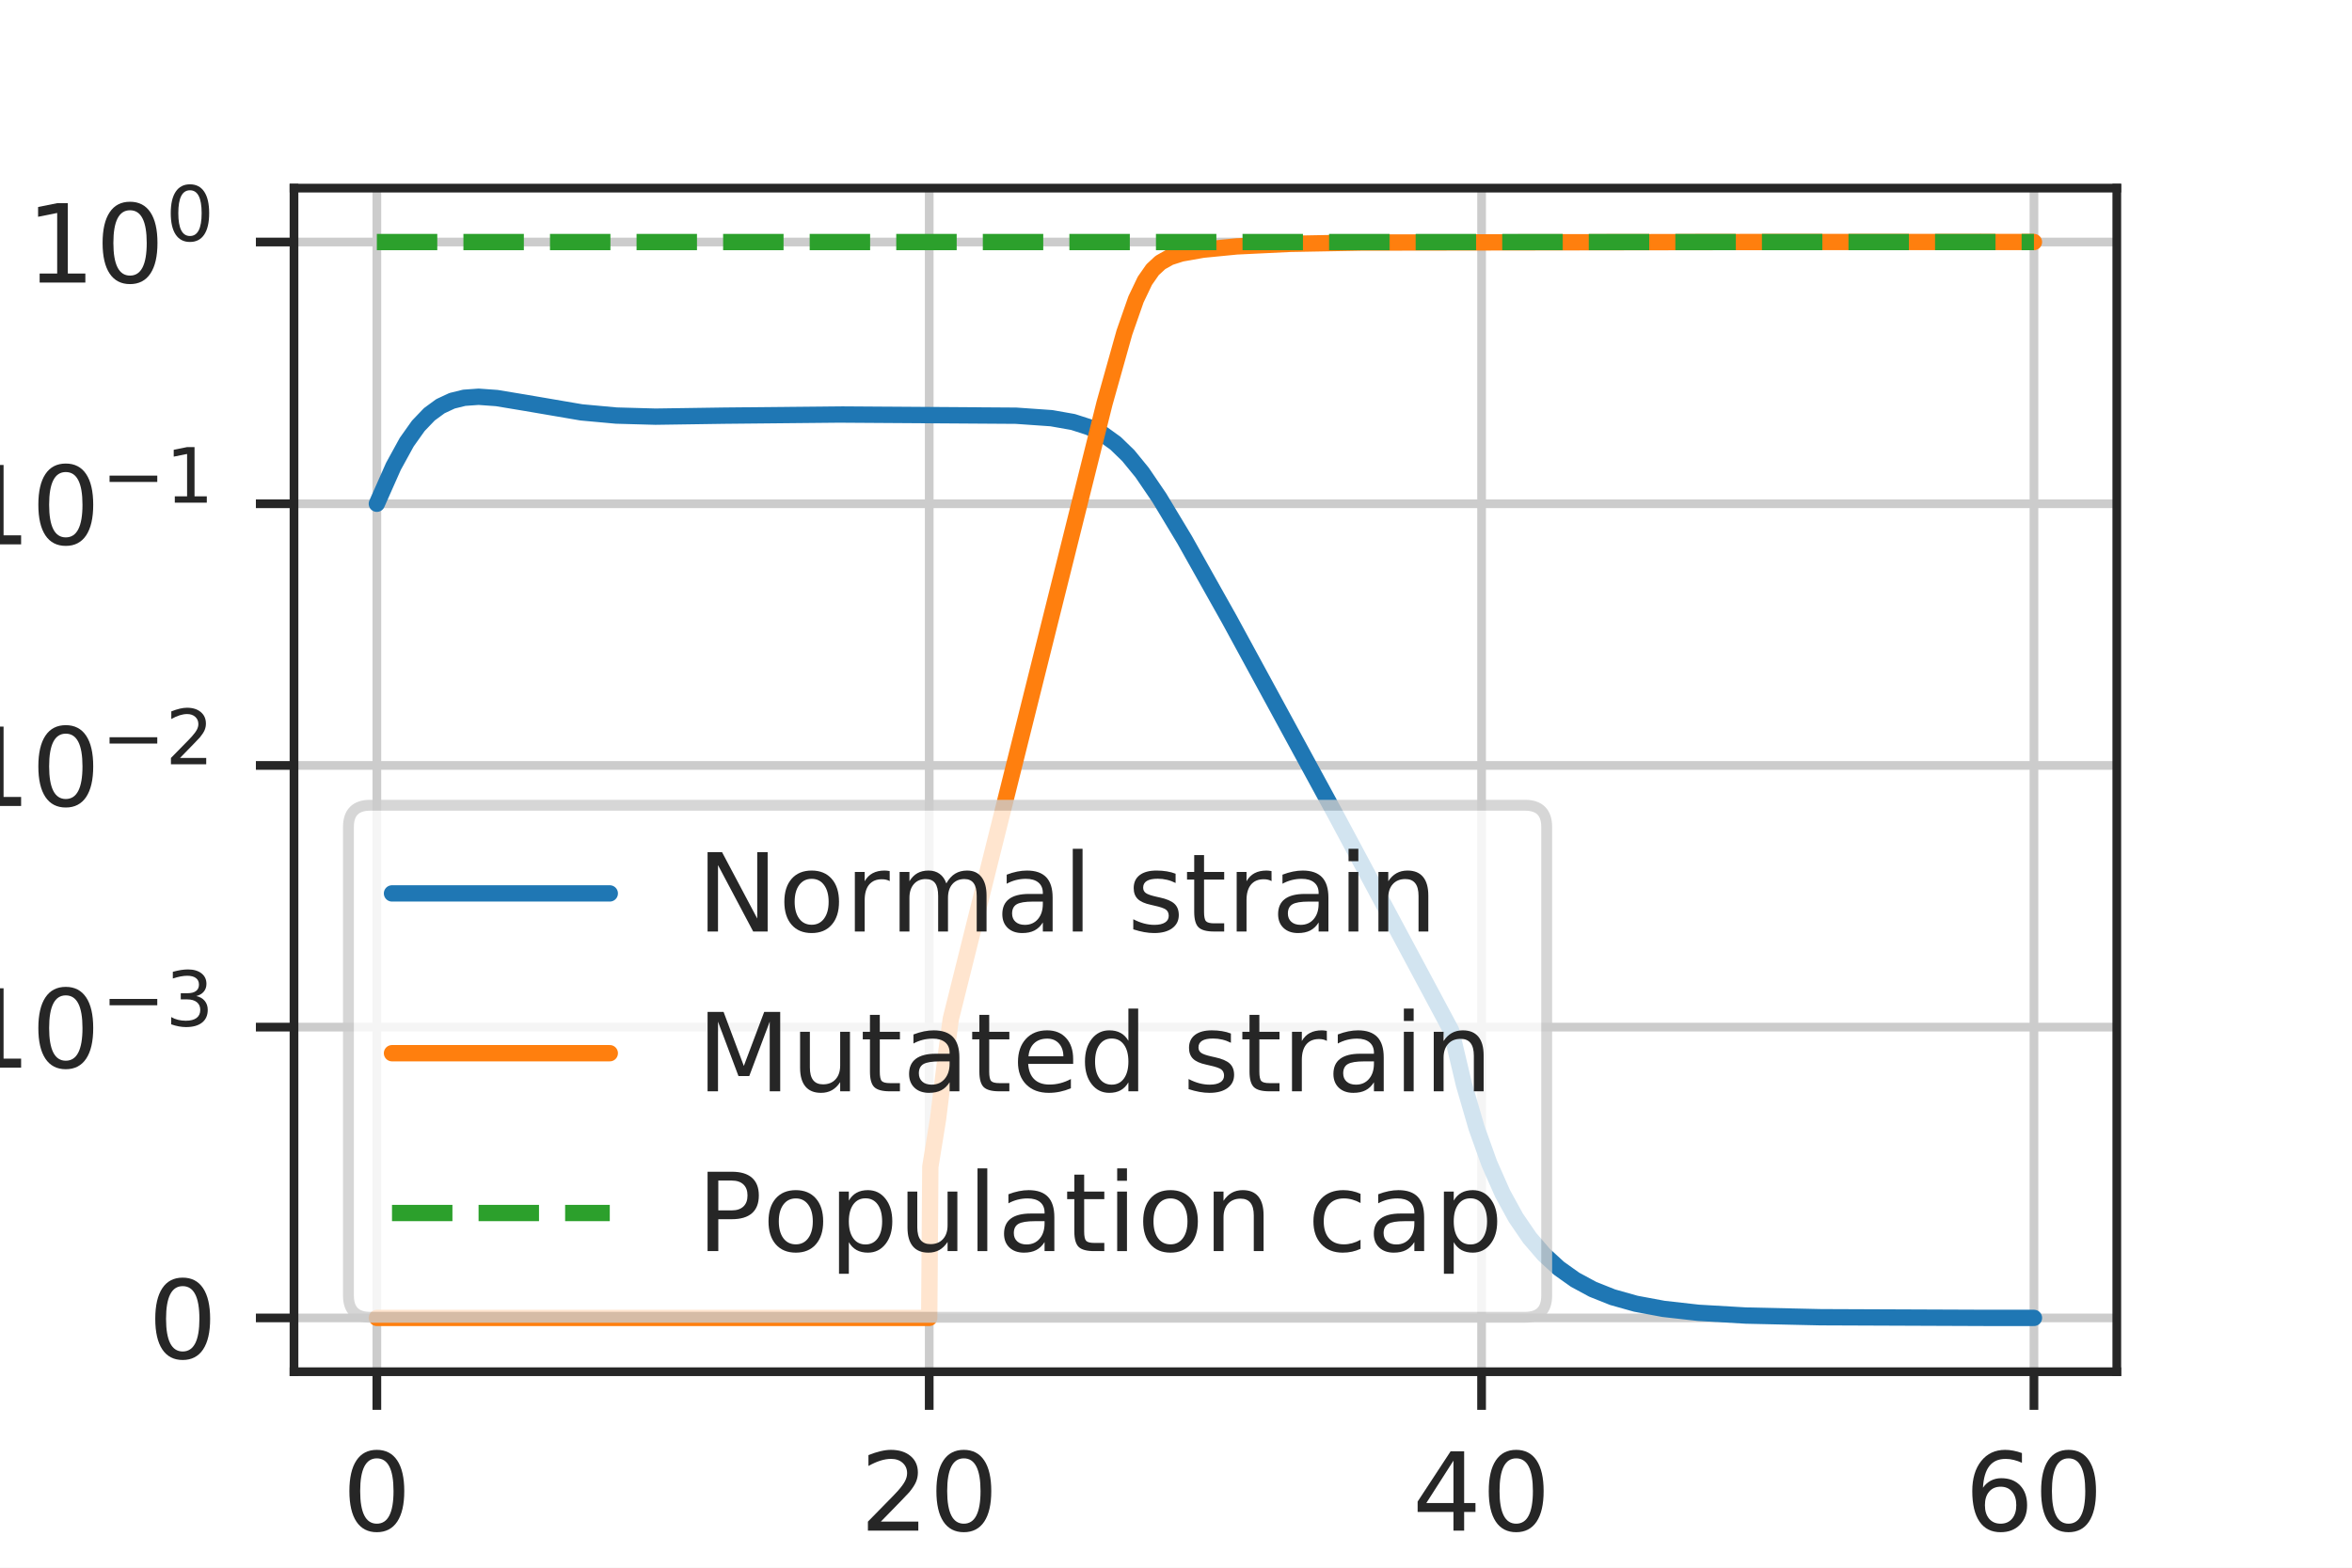
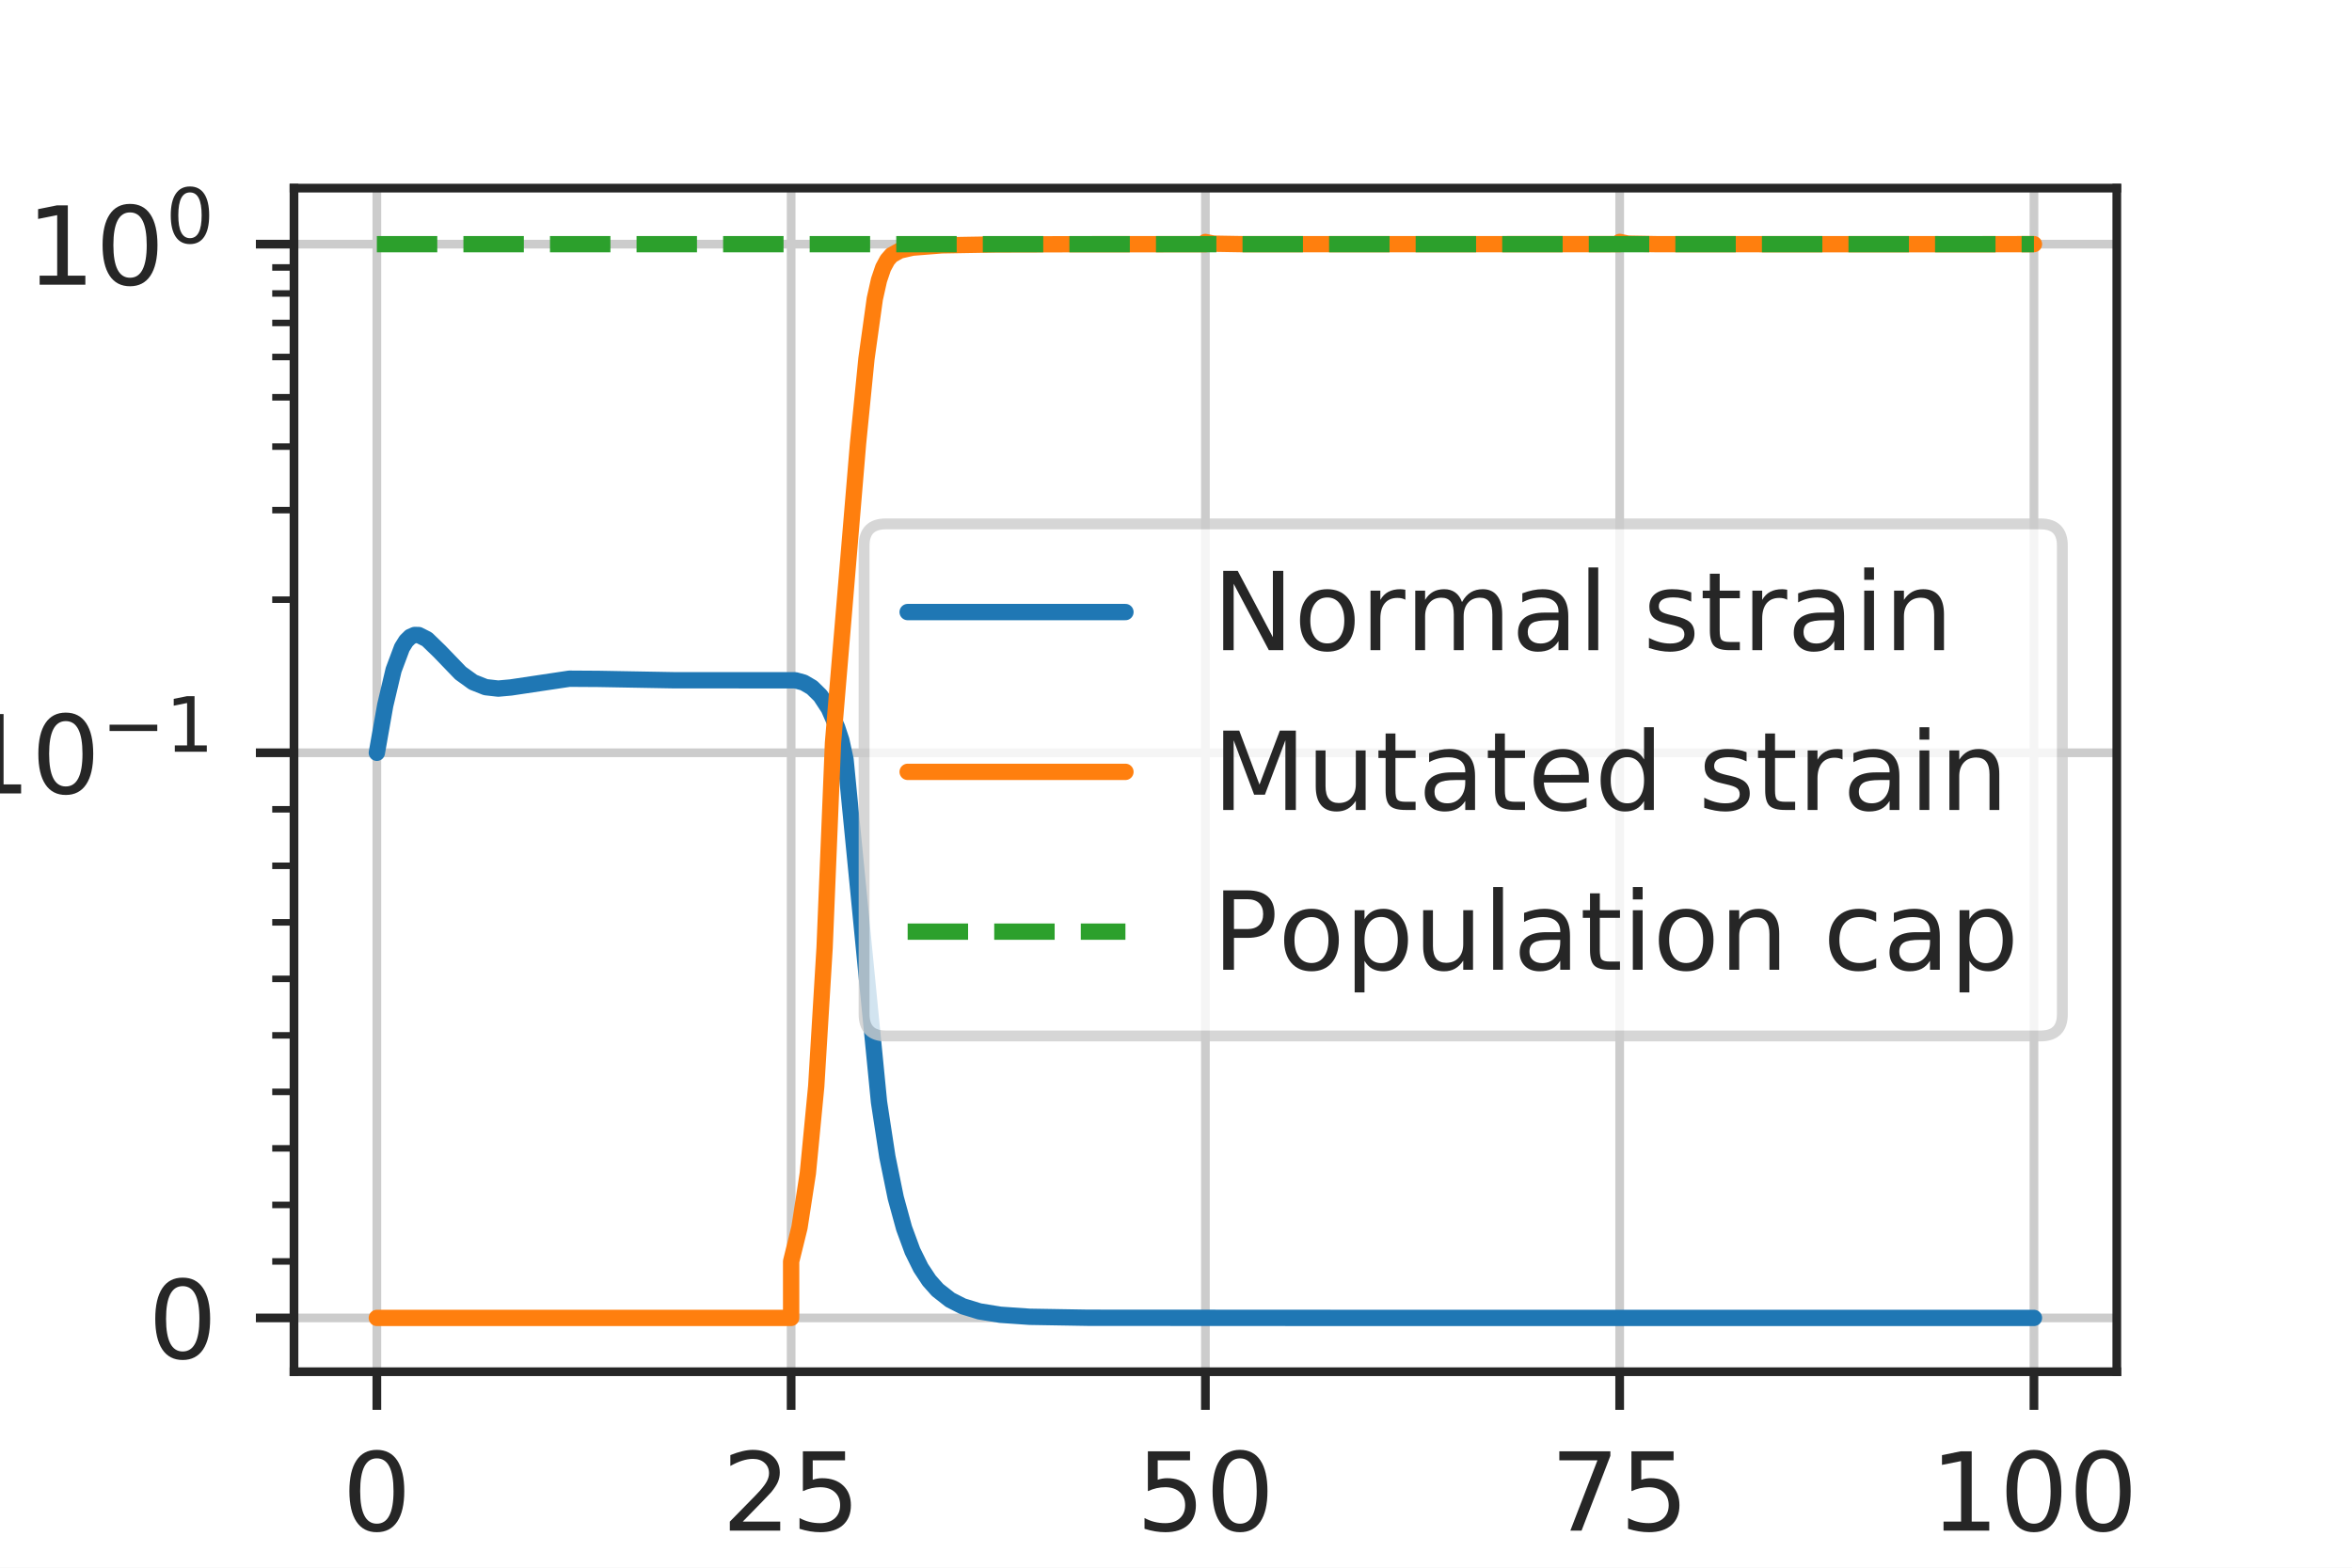
<svg xmlns="http://www.w3.org/2000/svg" xmlns:xlink="http://www.w3.org/1999/xlink" height="144pt" version="1.1" viewBox="0 0 216 144" width="216pt">
  <defs>
    <style type="text/css">
*{stroke-linecap:butt;stroke-linejoin:round;}
  </style>
  </defs>
  <g id="figure_1">
    <g id="patch_1">
      <path d="M 0 144  L 216 144  L 216 0  L 0 0  z " style="fill:#ffffff;" />
    </g>
    <g id="axes_1">
      <g id="patch_2">
        <path d="M 27 126  L 194.4 126  L 194.4 17.28  L 27 17.28  z " style="fill:#ffffff;" />
      </g>
      <g id="matplotlib.axis_1">
        <g id="xtick_1">
          <g id="line2d_1">
-             <path clip-path="url(#p25279fe394)" d="M 34.609 126  L 34.609 17.28  " style="fill:none;stroke:#cccccc;stroke-linecap:round;stroke-width:0.8;" />
+             <path clip-path="url(#pdcb7024e7e)" d="M 34.609 126  L 34.609 17.28  " style="fill:none;stroke:#cccccc;stroke-linecap:round;stroke-width:0.8;" />
          </g>
          <g id="line2d_2">
            <defs>
-               <path d="M 0 0  L 0 3.5  " id="m6b314172d9" style="stroke:#262626;stroke-width:0.8;" />
-             </defs>
-             <g>
-               <use style="fill:#262626;stroke:#262626;stroke-width:0.8;" x="34.609" xlink:href="#m6b314172d9" y="126" />
+               <path d="M 0 0  L 0 3.5  " id="mcca6d8b9cd" style="stroke:#262626;stroke-width:0.8;" />
+             </defs>
+             <g>
+               <use style="fill:#262626;stroke:#262626;stroke-width:0.8;" x="34.609" xlink:href="#mcca6d8b9cd" y="126" />
            </g>
          </g>
          <g id="text_1">
            <defs>
              <path d="M 31.781 66.406  Q 24.172 66.406 20.328 58.906  Q 16.5 51.422 16.5 36.375  Q 16.5 21.391 20.328 13.891  Q 24.172 6.391 31.781 6.391  Q 39.453 6.391 43.281 13.891  Q 47.125 21.391 47.125 36.375  Q 47.125 51.422 43.281 58.906  Q 39.453 66.406 31.781 66.406  z M 31.781 74.219  Q 44.047 74.219 50.516 64.516  Q 56.984 54.828 56.984 36.375  Q 56.984 17.969 50.516 8.266  Q 44.047 -1.422 31.781 -1.422  Q 19.531 -1.422 13.062 8.266  Q 6.594 17.969 6.594 36.375  Q 6.594 54.828 13.062 64.516  Q 19.531 74.219 31.781 74.219  z " id="DejaVuSans-48" />
            </defs>
            <g style="fill:#262626;" transform="translate(31.42784 140.5984)scale(0.1 -0.1)">
              <use xlink:href="#DejaVuSans-48" />
            </g>
          </g>
        </g>
        <g id="xtick_2">
          <g id="line2d_3">
-             <path clip-path="url(#p25279fe394)" d="M 85.336 126  L 85.336 17.28  " style="fill:none;stroke:#cccccc;stroke-linecap:round;stroke-width:0.8;" />
+             <path clip-path="url(#pdcb7024e7e)" d="M 72.655 126  L 72.655 17.28  " style="fill:none;stroke:#cccccc;stroke-linecap:round;stroke-width:0.8;" />
          </g>
          <g id="line2d_4">
            <g>
-               <use style="fill:#262626;stroke:#262626;stroke-width:0.8;" x="85.336" xlink:href="#m6b314172d9" y="126" />
+               <use style="fill:#262626;stroke:#262626;stroke-width:0.8;" x="72.655" xlink:href="#mcca6d8b9cd" y="126" />
            </g>
          </g>
          <g id="text_2">
            <defs>
              <path d="M 19.188 8.297  L 53.609 8.297  L 53.609 0  L 7.328 0  L 7.328 8.297  Q 12.938 14.109 22.625 23.891  Q 32.328 33.688 34.812 36.531  Q 39.547 41.844 41.422 45.531  Q 43.312 49.219 43.312 52.781  Q 43.312 58.594 39.234 62.25  Q 35.156 65.922 28.609 65.922  Q 23.969 65.922 18.812 64.312  Q 13.672 62.703 7.812 59.422  L 7.812 69.391  Q 13.766 71.781 18.938 73  Q 24.125 74.219 28.422 74.219  Q 39.75 74.219 46.484 68.547  Q 53.219 62.891 53.219 53.422  Q 53.219 48.922 51.531 44.891  Q 49.859 40.875 45.406 35.406  Q 44.188 33.984 37.641 27.219  Q 31.109 20.453 19.188 8.297  z " id="DejaVuSans-50" />
-             </defs>
-             <g style="fill:#262626;" transform="translate(78.97386 140.5984)scale(0.1 -0.1)">
+               <path d="M 10.797 72.906  L 49.516 72.906  L 49.516 64.594  L 19.828 64.594  L 19.828 46.734  Q 21.969 47.469 24.109 47.828  Q 26.266 48.188 28.422 48.188  Q 40.625 48.188 47.75 41.5  Q 54.891 34.812 54.891 23.391  Q 54.891 11.625 47.562 5.094  Q 40.234 -1.422 26.906 -1.422  Q 22.312 -1.422 17.547 -0.641  Q 12.797 0.141 7.719 1.703  L 7.719 11.625  Q 12.109 9.234 16.797 8.062  Q 21.484 6.891 26.703 6.891  Q 35.156 6.891 40.078 11.328  Q 45.016 15.766 45.016 23.391  Q 45.016 31 40.078 35.438  Q 35.156 39.891 26.703 39.891  Q 22.75 39.891 18.812 39.016  Q 14.891 38.141 10.797 36.281  z " id="DejaVuSans-53" />
+             </defs>
+             <g style="fill:#262626;" transform="translate(66.29205 140.5984)scale(0.1 -0.1)">
              <use xlink:href="#DejaVuSans-50" />
-               <use x="63.623" xlink:href="#DejaVuSans-48" />
+               <use x="63.623" xlink:href="#DejaVuSans-53" />
            </g>
          </g>
        </g>
        <g id="xtick_3">
          <g id="line2d_5">
-             <path clip-path="url(#p25279fe394)" d="M 136.064 126  L 136.064 17.28  " style="fill:none;stroke:#cccccc;stroke-linecap:round;stroke-width:0.8;" />
+             <path clip-path="url(#pdcb7024e7e)" d="M 110.7 126  L 110.7 17.28  " style="fill:none;stroke:#cccccc;stroke-linecap:round;stroke-width:0.8;" />
          </g>
          <g id="line2d_6">
            <g>
-               <use style="fill:#262626;stroke:#262626;stroke-width:0.8;" x="136.064" xlink:href="#m6b314172d9" y="126" />
+               <use style="fill:#262626;stroke:#262626;stroke-width:0.8;" x="110.7" xlink:href="#mcca6d8b9cd" y="126" />
            </g>
          </g>
          <g id="text_3">
-             <defs>
-               <path d="M 37.797 64.312  L 12.891 25.391  L 37.797 25.391  z M 35.203 72.906  L 47.609 72.906  L 47.609 25.391  L 58.016 25.391  L 58.016 17.188  L 47.609 17.188  L 47.609 0  L 37.797 0  L 37.797 17.188  L 4.891 17.188  L 4.891 26.703  z " id="DejaVuSans-52" />
-             </defs>
-             <g style="fill:#262626;" transform="translate(129.7011 140.5984)scale(0.1 -0.1)">
-               <use xlink:href="#DejaVuSans-52" />
+             <g style="fill:#262626;" transform="translate(104.3375 140.5984)scale(0.1 -0.1)">
+               <use xlink:href="#DejaVuSans-53" />
              <use x="63.623" xlink:href="#DejaVuSans-48" />
            </g>
          </g>
        </g>
        <g id="xtick_4">
          <g id="line2d_7">
-             <path clip-path="url(#p25279fe394)" d="M 186.791 126  L 186.791 17.28  " style="fill:none;stroke:#cccccc;stroke-linecap:round;stroke-width:0.8;" />
+             <path clip-path="url(#pdcb7024e7e)" d="M 148.745 126  L 148.745 17.28  " style="fill:none;stroke:#cccccc;stroke-linecap:round;stroke-width:0.8;" />
          </g>
          <g id="line2d_8">
            <g>
-               <use style="fill:#262626;stroke:#262626;stroke-width:0.8;" x="186.791" xlink:href="#m6b314172d9" y="126" />
+               <use style="fill:#262626;stroke:#262626;stroke-width:0.8;" x="148.745" xlink:href="#mcca6d8b9cd" y="126" />
            </g>
          </g>
          <g id="text_4">
            <defs>
-               <path d="M 33.016 40.375  Q 26.375 40.375 22.484 35.828  Q 18.609 31.297 18.609 23.391  Q 18.609 15.531 22.484 10.953  Q 26.375 6.391 33.016 6.391  Q 39.656 6.391 43.531 10.953  Q 47.406 15.531 47.406 23.391  Q 47.406 31.297 43.531 35.828  Q 39.656 40.375 33.016 40.375  z M 52.594 71.297  L 52.594 62.312  Q 48.875 64.062 45.094 64.984  Q 41.312 65.922 37.594 65.922  Q 27.828 65.922 22.672 59.328  Q 17.531 52.734 16.797 39.406  Q 19.672 43.656 24.016 45.922  Q 28.375 48.188 33.594 48.188  Q 44.578 48.188 50.953 41.516  Q 57.328 34.859 57.328 23.391  Q 57.328 12.156 50.688 5.359  Q 44.047 -1.422 33.016 -1.422  Q 20.359 -1.422 13.672 8.266  Q 6.984 17.969 6.984 36.375  Q 6.984 53.656 15.188 63.938  Q 23.391 74.219 37.203 74.219  Q 40.922 74.219 44.703 73.484  Q 48.484 72.75 52.594 71.297  z " id="DejaVuSans-54" />
-             </defs>
-             <g style="fill:#262626;" transform="translate(180.4284 140.5984)scale(0.1 -0.1)">
-               <use xlink:href="#DejaVuSans-54" />
+               <path d="M 8.203 72.906  L 55.078 72.906  L 55.078 68.703  L 28.609 0  L 18.312 0  L 43.219 64.594  L 8.203 64.594  z " id="DejaVuSans-55" />
+             </defs>
+             <g style="fill:#262626;" transform="translate(142.383 140.5984)scale(0.1 -0.1)">
+               <use xlink:href="#DejaVuSans-55" />
+               <use x="63.623" xlink:href="#DejaVuSans-53" />
+             </g>
+           </g>
+         </g>
+         <g id="xtick_5">
+           <g id="line2d_9">
+             <path clip-path="url(#pdcb7024e7e)" d="M 186.791 126  L 186.791 17.28  " style="fill:none;stroke:#cccccc;stroke-linecap:round;stroke-width:0.8;" />
+           </g>
+           <g id="line2d_10">
+             <g>
+               <use style="fill:#262626;stroke:#262626;stroke-width:0.8;" x="186.791" xlink:href="#mcca6d8b9cd" y="126" />
+             </g>
+           </g>
+           <g id="text_5">
+             <defs>
+               <path d="M 12.406 8.297  L 28.516 8.297  L 28.516 63.922  L 10.984 60.406  L 10.984 69.391  L 28.422 72.906  L 38.281 72.906  L 38.281 8.297  L 54.391 8.297  L 54.391 0  L 12.406 0  z " id="DejaVuSans-49" />
+             </defs>
+             <g style="fill:#262626;" transform="translate(177.2472 140.5984)scale(0.1 -0.1)">
+               <use xlink:href="#DejaVuSans-49" />
              <use x="63.623" xlink:href="#DejaVuSans-48" />
-             </g>
-           </g>
-         </g>
-         <g id="text_5">
+               <use x="127.246" xlink:href="#DejaVuSans-48" />
+             </g>
+           </g>
+         </g>
+         <g id="text_6">
          <defs>
            <path d="M -0.297 72.906  L 61.375 72.906  L 61.375 64.594  L 35.5 64.594  L 35.5 0  L 25.594 0  L 25.594 64.594  L -0.297 64.594  z " id="DejaVuSans-84" />
            <path d="M 9.422 54.688  L 18.406 54.688  L 18.406 0  L 9.422 0  z M 9.422 75.984  L 18.406 75.984  L 18.406 64.594  L 9.422 64.594  z " id="DejaVuSans-105" />
            <path d="M 52 44.188  Q 55.375 50.25 60.062 53.125  Q 64.75 56 71.094 56  Q 79.641 56 84.281 50.016  Q 88.922 44.047 88.922 33.016  L 88.922 0  L 79.891 0  L 79.891 32.719  Q 79.891 40.578 77.094 44.375  Q 74.312 48.188 68.609 48.188  Q 61.625 48.188 57.562 43.547  Q 53.516 38.922 53.516 30.906  L 53.516 0  L 44.484 0  L 44.484 32.719  Q 44.484 40.625 41.703 44.406  Q 38.922 48.188 33.109 48.188  Q 26.219 48.188 22.156 43.531  Q 18.109 38.875 18.109 30.906  L 18.109 0  L 9.078 0  L 9.078 54.688  L 18.109 54.688  L 18.109 46.188  Q 21.188 51.219 25.484 53.609  Q 29.781 56 35.688 56  Q 41.656 56 45.828 52.969  Q 50 49.953 52 44.188  z " id="DejaVuSans-109" />
            <path d="M 56.203 29.594  L 56.203 25.203  L 14.891 25.203  Q 15.484 15.922 20.484 11.062  Q 25.484 6.203 34.422 6.203  Q 39.594 6.203 44.453 7.469  Q 49.312 8.734 54.109 11.281  L 54.109 2.781  Q 49.266 0.734 44.188 -0.344  Q 39.109 -1.422 33.891 -1.422  Q 20.797 -1.422 13.156 6.188  Q 5.516 13.812 5.516 26.812  Q 5.516 40.234 12.766 48.109  Q 20.016 56 32.328 56  Q 43.359 56 49.781 48.891  Q 56.203 41.797 56.203 29.594  z M 47.219 32.234  Q 47.125 39.594 43.094 43.984  Q 39.062 48.391 32.422 48.391  Q 24.906 48.391 20.391 44.141  Q 15.875 39.891 15.188 32.172  z " id="DejaVuSans-101" />
            <path id="DejaVuSans-32" />
            <path d="M 31 75.875  Q 24.469 64.656 21.281 53.656  Q 18.109 42.672 18.109 31.391  Q 18.109 20.125 21.312 9.062  Q 24.516 -2 31 -13.188  L 23.188 -13.188  Q 15.875 -1.703 12.234 9.375  Q 8.594 20.453 8.594 31.391  Q 8.594 42.281 12.203 53.312  Q 15.828 64.359 23.188 75.875  z " id="DejaVuSans-40" />
            <path d="M 45.406 46.391  L 45.406 75.984  L 54.391 75.984  L 54.391 0  L 45.406 0  L 45.406 8.203  Q 42.578 3.328 38.25 0.953  Q 33.938 -1.422 27.875 -1.422  Q 17.969 -1.422 11.734 6.484  Q 5.516 14.406 5.516 27.297  Q 5.516 40.188 11.734 48.094  Q 17.969 56 27.875 56  Q 33.938 56 38.25 53.625  Q 42.578 51.266 45.406 46.391  z M 14.797 27.297  Q 14.797 17.391 18.875 11.75  Q 22.953 6.109 30.078 6.109  Q 37.203 6.109 41.297 11.75  Q 45.406 17.391 45.406 27.297  Q 45.406 37.203 41.297 42.844  Q 37.203 48.484 30.078 48.484  Q 22.953 48.484 18.875 42.844  Q 14.797 37.203 14.797 27.297  z " id="DejaVuSans-100" />
            <path d="M 34.281 27.484  Q 23.391 27.484 19.188 25  Q 14.984 22.516 14.984 16.5  Q 14.984 11.719 18.141 8.906  Q 21.297 6.109 26.703 6.109  Q 34.188 6.109 38.703 11.406  Q 43.219 16.703 43.219 25.484  L 43.219 27.484  z M 52.203 31.203  L 52.203 0  L 43.219 0  L 43.219 8.297  Q 40.141 3.328 35.547 0.953  Q 30.953 -1.422 24.312 -1.422  Q 15.922 -1.422 10.953 3.297  Q 6 8.016 6 15.922  Q 6 25.141 12.172 29.828  Q 18.359 34.516 30.609 34.516  L 43.219 34.516  L 43.219 35.406  Q 43.219 41.609 39.141 45  Q 35.062 48.391 27.688 48.391  Q 23 48.391 18.547 47.266  Q 14.109 46.141 10.016 43.891  L 10.016 52.203  Q 14.938 54.109 19.578 55.047  Q 24.219 56 28.609 56  Q 40.484 56 46.344 49.844  Q 52.203 43.703 52.203 31.203  z " id="DejaVuSans-97" />
            <path d="M 32.172 -5.078  Q 28.375 -14.844 24.75 -17.812  Q 21.141 -20.797 15.094 -20.797  L 7.906 -20.797  L 7.906 -13.281  L 13.188 -13.281  Q 16.891 -13.281 18.938 -11.516  Q 21 -9.766 23.484 -3.219  L 25.094 0.875  L 2.984 54.688  L 12.5 54.688  L 29.594 11.922  L 46.688 54.688  L 56.203 54.688  z " id="DejaVuSans-121" />
            <path d="M 44.281 53.078  L 44.281 44.578  Q 40.484 46.531 36.375 47.5  Q 32.281 48.484 27.875 48.484  Q 21.188 48.484 17.844 46.438  Q 14.5 44.391 14.5 40.281  Q 14.5 37.156 16.891 35.375  Q 19.281 33.594 26.516 31.984  L 29.594 31.297  Q 39.156 29.25 43.188 25.516  Q 47.219 21.781 47.219 15.094  Q 47.219 7.469 41.188 3.016  Q 35.156 -1.422 24.609 -1.422  Q 20.219 -1.422 15.453 -0.562  Q 10.688 0.297 5.422 2  L 5.422 11.281  Q 10.406 8.688 15.234 7.391  Q 20.062 6.109 24.812 6.109  Q 31.156 6.109 34.562 8.281  Q 37.984 10.453 37.984 14.406  Q 37.984 18.062 35.516 20.016  Q 33.062 21.969 24.703 23.781  L 21.578 24.516  Q 13.234 26.266 9.516 29.906  Q 5.812 33.547 5.812 39.891  Q 5.812 47.609 11.281 51.797  Q 16.75 56 26.812 56  Q 31.781 56 36.172 55.266  Q 40.578 54.547 44.281 53.078  z " id="DejaVuSans-115" />
            <path d="M 8.016 75.875  L 15.828 75.875  Q 23.141 64.359 26.781 53.312  Q 30.422 42.281 30.422 31.391  Q 30.422 20.453 26.781 9.375  Q 23.141 -1.703 15.828 -13.188  L 8.016 -13.188  Q 14.5 -2 17.703 9.062  Q 20.906 20.125 20.906 31.391  Q 20.906 42.672 17.703 53.656  Q 14.5 64.656 8.016 75.875  z " id="DejaVuSans-41" />
          </defs>
          <g style="fill:#262626;" transform="translate(81.01953 154.2766)scale(0.1 -0.1)">
            <use xlink:href="#DejaVuSans-84" />
            <use x="61.037" xlink:href="#DejaVuSans-105" />
            <use x="88.82" xlink:href="#DejaVuSans-109" />
            <use x="186.232" xlink:href="#DejaVuSans-101" />
            <use x="247.756" xlink:href="#DejaVuSans-32" />
            <use x="279.543" xlink:href="#DejaVuSans-40" />
            <use x="318.557" xlink:href="#DejaVuSans-100" />
            <use x="382.033" xlink:href="#DejaVuSans-97" />
            <use x="443.312" xlink:href="#DejaVuSans-121" />
            <use x="502.492" xlink:href="#DejaVuSans-115" />
            <use x="554.592" xlink:href="#DejaVuSans-41" />
          </g>
        </g>
      </g>
      <g id="matplotlib.axis_2">
        <g id="ytick_1">
-           <g id="line2d_9">
-             <path clip-path="url(#p25279fe394)" d="M 27 121.058  L 194.4 121.058  " style="fill:none;stroke:#cccccc;stroke-linecap:round;stroke-width:0.8;" />
-           </g>
-           <g id="line2d_10">
-             <defs>
-               <path d="M 0 0  L -3.5 0  " id="m75297ef01c" style="stroke:#262626;stroke-width:0.8;" />
-             </defs>
-             <g>
-               <use style="fill:#262626;stroke:#262626;stroke-width:0.8;" x="27" xlink:href="#m75297ef01c" y="121.058" />
-             </g>
-           </g>
-           <g id="text_6">
+           <g id="line2d_11">
+             <path clip-path="url(#pdcb7024e7e)" d="M 27 121.058  L 194.4 121.058  " style="fill:none;stroke:#cccccc;stroke-linecap:round;stroke-width:0.8;" />
+           </g>
+           <g id="line2d_12">
+             <defs>
+               <path d="M 0 0  L -3.5 0  " id="mc8427ea7a5" style="stroke:#262626;stroke-width:0.8;" />
+             </defs>
+             <g>
+               <use style="fill:#262626;stroke:#262626;stroke-width:0.8;" x="27" xlink:href="#mc8427ea7a5" y="121.058" />
+             </g>
+           </g>
+           <g id="text_7">
            <g style="fill:#262626;" transform="translate(13.6 124.8574)scale(0.1 -0.1)">
              <use transform="translate(0 0.78125)" xlink:href="#DejaVuSans-48" />
            </g>
          </g>
        </g>
        <g id="ytick_2">
-           <g id="line2d_11">
-             <path clip-path="url(#p25279fe394)" d="M 27 94.348  L 194.4 94.348  " style="fill:none;stroke:#cccccc;stroke-linecap:round;stroke-width:0.8;" />
-           </g>
-           <g id="line2d_12">
-             <g>
-               <use style="fill:#262626;stroke:#262626;stroke-width:0.8;" x="27" xlink:href="#m75297ef01c" y="94.348" />
-             </g>
-           </g>
-           <g id="text_7">
-             <defs>
-               <path d="M 12.406 8.297  L 28.516 8.297  L 28.516 63.922  L 10.984 60.406  L 10.984 69.391  L 28.422 72.906  L 38.281 72.906  L 38.281 8.297  L 54.391 8.297  L 54.391 0  L 12.406 0  z " id="DejaVuSans-49" />
+           <g id="line2d_13">
+             <path clip-path="url(#pdcb7024e7e)" d="M 27 69.148  L 194.4 69.148  " style="fill:none;stroke:#cccccc;stroke-linecap:round;stroke-width:0.8;" />
+           </g>
+           <g id="line2d_14">
+             <g>
+               <use style="fill:#262626;stroke:#262626;stroke-width:0.8;" x="27" xlink:href="#mc8427ea7a5" y="69.148" />
+             </g>
+           </g>
+           <g id="text_8">
+             <defs>
              <path d="M 10.594 35.5  L 73.188 35.5  L 73.188 27.203  L 10.594 27.203  z " id="DejaVuSans-8722" />
-               <path d="M 40.578 39.312  Q 47.656 37.797 51.625 33  Q 55.609 28.219 55.609 21.188  Q 55.609 10.406 48.188 4.484  Q 40.766 -1.422 27.094 -1.422  Q 22.516 -1.422 17.656 -0.516  Q 12.797 0.391 7.625 2.203  L 7.625 11.719  Q 11.719 9.328 16.594 8.109  Q 21.484 6.891 26.812 6.891  Q 36.078 6.891 40.938 10.547  Q 45.797 14.203 45.797 21.188  Q 45.797 27.641 41.281 31.266  Q 36.766 34.906 28.719 34.906  L 20.219 34.906  L 20.219 43.016  L 29.109 43.016  Q 36.375 43.016 40.234 45.922  Q 44.094 48.828 44.094 54.297  Q 44.094 59.906 40.109 62.906  Q 36.141 65.922 28.719 65.922  Q 24.656 65.922 20.016 65.031  Q 15.375 64.156 9.812 62.312  L 9.812 71.094  Q 15.438 72.656 20.344 73.438  Q 25.25 74.219 29.594 74.219  Q 40.828 74.219 47.359 69.109  Q 53.906 64.016 53.906 55.328  Q 53.906 49.266 50.438 45.094  Q 46.969 40.922 40.578 39.312  z " id="DejaVuSans-51" />
-             </defs>
-             <g style="fill:#262626;" transform="translate(-3.5 98.14752)scale(0.1 -0.1)">
-               <use transform="translate(0 0.765625)" xlink:href="#DejaVuSans-49" />
-               <use transform="translate(63.62305 0.765625)" xlink:href="#DejaVuSans-48" />
-               <use transform="translate(128.2031 39.04688)scale(0.7)" xlink:href="#DejaVuSans-8722" />
-               <use transform="translate(186.8555 39.04688)scale(0.7)" xlink:href="#DejaVuSans-51" />
-             </g>
-           </g>
-         </g>
-         <g id="ytick_3">
-           <g id="line2d_13">
-             <path clip-path="url(#p25279fe394)" d="M 27 70.309  L 194.4 70.309  " style="fill:none;stroke:#cccccc;stroke-linecap:round;stroke-width:0.8;" />
-           </g>
-           <g id="line2d_14">
-             <g>
-               <use style="fill:#262626;stroke:#262626;stroke-width:0.8;" x="27" xlink:href="#m75297ef01c" y="70.309" />
-             </g>
-           </g>
-           <g id="text_8">
-             <g style="fill:#262626;" transform="translate(-3.5 74.10862)scale(0.1 -0.1)">
-               <use transform="translate(0 0.765625)" xlink:href="#DejaVuSans-49" />
-               <use transform="translate(63.62305 0.765625)" xlink:href="#DejaVuSans-48" />
-               <use transform="translate(128.2031 39.04688)scale(0.7)" xlink:href="#DejaVuSans-8722" />
-               <use transform="translate(186.8555 39.04688)scale(0.7)" xlink:href="#DejaVuSans-50" />
-             </g>
-           </g>
-         </g>
-         <g id="ytick_4">
-           <g id="line2d_15">
-             <path clip-path="url(#p25279fe394)" d="M 27 46.271  L 194.4 46.271  " style="fill:none;stroke:#cccccc;stroke-linecap:round;stroke-width:0.8;" />
-           </g>
-           <g id="line2d_16">
-             <g>
-               <use style="fill:#262626;stroke:#262626;stroke-width:0.8;" x="27" xlink:href="#m75297ef01c" y="46.271" />
-             </g>
-           </g>
-           <g id="text_9">
-             <g style="fill:#262626;" transform="translate(-3.5 50.06973)scale(0.1 -0.1)">
+             </defs>
+             <g style="fill:#262626;" transform="translate(-3.5 72.9474)scale(0.1 -0.1)">
              <use transform="translate(0 0.684375)" xlink:href="#DejaVuSans-49" />
              <use transform="translate(63.62305 0.684375)" xlink:href="#DejaVuSans-48" />
              <use transform="translate(128.2031 38.96563)scale(0.7)" xlink:href="#DejaVuSans-8722" />
              <use transform="translate(186.8555 38.96563)scale(0.7)" xlink:href="#DejaVuSans-49" />
            </g>
          </g>
        </g>
-         <g id="ytick_5">
-           <g id="line2d_17">
-             <path clip-path="url(#p25279fe394)" d="M 27 22.232  L 194.4 22.232  " style="fill:none;stroke:#cccccc;stroke-linecap:round;stroke-width:0.8;" />
-           </g>
-           <g id="line2d_18">
-             <g>
-               <use style="fill:#262626;stroke:#262626;stroke-width:0.8;" x="27" xlink:href="#m75297ef01c" y="22.232" />
-             </g>
-           </g>
-           <g id="text_10">
-             <g style="fill:#262626;" transform="translate(2.4 26.03083)scale(0.1 -0.1)">
+         <g id="ytick_3">
+           <g id="line2d_15">
+             <path clip-path="url(#pdcb7024e7e)" d="M 27 22.429  L 194.4 22.429  " style="fill:none;stroke:#cccccc;stroke-linecap:round;stroke-width:0.8;" />
+           </g>
+           <g id="line2d_16">
+             <g>
+               <use style="fill:#262626;stroke:#262626;stroke-width:0.8;" x="27" xlink:href="#mc8427ea7a5" y="22.429" />
+             </g>
+           </g>
+           <g id="text_9">
+             <g style="fill:#262626;" transform="translate(2.4 26.2284)scale(0.1 -0.1)">
              <use transform="translate(0 0.765625)" xlink:href="#DejaVuSans-49" />
              <use transform="translate(63.62305 0.765625)" xlink:href="#DejaVuSans-48" />
              <use transform="translate(128.2031 39.04688)scale(0.7)" xlink:href="#DejaVuSans-48" />
            </g>
          </g>
        </g>
-         <g id="text_11">
+         <g id="ytick_4">
+           <g id="line2d_17">
+             <defs>
+               <path d="M 0 0  L -2 0  " id="m31f49d6778" style="stroke:#262626;stroke-width:0.6;" />
+             </defs>
+             <g>
+               <use style="fill:#262626;stroke:#262626;stroke-width:0.6;" x="27" xlink:href="#m31f49d6778" y="115.867" />
+             </g>
+           </g>
+         </g>
+         <g id="ytick_5">
+           <g id="line2d_18">
+             <g>
+               <use style="fill:#262626;stroke:#262626;stroke-width:0.6;" x="27" xlink:href="#m31f49d6778" y="110.676" />
+             </g>
+           </g>
+         </g>
+         <g id="ytick_6">
+           <g id="line2d_19">
+             <g>
+               <use style="fill:#262626;stroke:#262626;stroke-width:0.6;" x="27" xlink:href="#m31f49d6778" y="105.485" />
+             </g>
+           </g>
+         </g>
+         <g id="ytick_7">
+           <g id="line2d_20">
+             <g>
+               <use style="fill:#262626;stroke:#262626;stroke-width:0.6;" x="27" xlink:href="#m31f49d6778" y="100.294" />
+             </g>
+           </g>
+         </g>
+         <g id="ytick_8">
+           <g id="line2d_21">
+             <g>
+               <use style="fill:#262626;stroke:#262626;stroke-width:0.6;" x="27" xlink:href="#m31f49d6778" y="95.103" />
+             </g>
+           </g>
+         </g>
+         <g id="ytick_9">
+           <g id="line2d_22">
+             <g>
+               <use style="fill:#262626;stroke:#262626;stroke-width:0.6;" x="27" xlink:href="#m31f49d6778" y="89.912" />
+             </g>
+           </g>
+         </g>
+         <g id="ytick_10">
+           <g id="line2d_23">
+             <g>
+               <use style="fill:#262626;stroke:#262626;stroke-width:0.6;" x="27" xlink:href="#m31f49d6778" y="84.721" />
+             </g>
+           </g>
+         </g>
+         <g id="ytick_11">
+           <g id="line2d_24">
+             <g>
+               <use style="fill:#262626;stroke:#262626;stroke-width:0.6;" x="27" xlink:href="#m31f49d6778" y="79.53" />
+             </g>
+           </g>
+         </g>
+         <g id="ytick_12">
+           <g id="line2d_25">
+             <g>
+               <use style="fill:#262626;stroke:#262626;stroke-width:0.6;" x="27" xlink:href="#m31f49d6778" y="74.339" />
+             </g>
+           </g>
+         </g>
+         <g id="ytick_13">
+           <g id="line2d_26">
+             <g>
+               <use style="fill:#262626;stroke:#262626;stroke-width:0.6;" x="27" xlink:href="#m31f49d6778" y="55.084" />
+             </g>
+           </g>
+         </g>
+         <g id="ytick_14">
+           <g id="line2d_27">
+             <g>
+               <use style="fill:#262626;stroke:#262626;stroke-width:0.6;" x="27" xlink:href="#m31f49d6778" y="46.858" />
+             </g>
+           </g>
+         </g>
+         <g id="ytick_15">
+           <g id="line2d_28">
+             <g>
+               <use style="fill:#262626;stroke:#262626;stroke-width:0.6;" x="27" xlink:href="#m31f49d6778" y="41.021" />
+             </g>
+           </g>
+         </g>
+         <g id="ytick_16">
+           <g id="line2d_29">
+             <g>
+               <use style="fill:#262626;stroke:#262626;stroke-width:0.6;" x="27" xlink:href="#m31f49d6778" y="36.493" />
+             </g>
+           </g>
+         </g>
+         <g id="ytick_17">
+           <g id="line2d_30">
+             <g>
+               <use style="fill:#262626;stroke:#262626;stroke-width:0.6;" x="27" xlink:href="#m31f49d6778" y="32.794" />
+             </g>
+           </g>
+         </g>
+         <g id="ytick_18">
+           <g id="line2d_31">
+             <g>
+               <use style="fill:#262626;stroke:#262626;stroke-width:0.6;" x="27" xlink:href="#m31f49d6778" y="29.666" />
+             </g>
+           </g>
+         </g>
+         <g id="ytick_19">
+           <g id="line2d_32">
+             <g>
+               <use style="fill:#262626;stroke:#262626;stroke-width:0.6;" x="27" xlink:href="#m31f49d6778" y="26.957" />
+             </g>
+           </g>
+         </g>
+         <g id="ytick_20">
+           <g id="line2d_33">
+             <g>
+               <use style="fill:#262626;stroke:#262626;stroke-width:0.6;" x="27" xlink:href="#m31f49d6778" y="24.567" />
+             </g>
+           </g>
+         </g>
+         <g id="text_10">
          <defs>
            <path d="M 19.672 64.797  L 19.672 37.406  L 32.078 37.406  Q 38.969 37.406 42.719 40.969  Q 46.484 44.531 46.484 51.125  Q 46.484 57.672 42.719 61.234  Q 38.969 64.797 32.078 64.797  z M 9.812 72.906  L 32.078 72.906  Q 44.344 72.906 50.609 67.359  Q 56.891 61.812 56.891 51.125  Q 56.891 40.328 50.609 34.812  Q 44.344 29.297 32.078 29.297  L 19.672 29.297  L 19.672 0  L 9.812 0  z " id="DejaVuSans-80" />
            <path d="M 30.609 48.391  Q 23.391 48.391 19.188 42.75  Q 14.984 37.109 14.984 27.297  Q 14.984 17.484 19.156 11.844  Q 23.344 6.203 30.609 6.203  Q 37.797 6.203 41.984 11.859  Q 46.188 17.531 46.188 27.297  Q 46.188 37.016 41.984 42.703  Q 37.797 48.391 30.609 48.391  z M 30.609 56  Q 42.328 56 49.016 48.375  Q 55.719 40.766 55.719 27.297  Q 55.719 13.875 49.016 6.219  Q 42.328 -1.422 30.609 -1.422  Q 18.844 -1.422 12.172 6.219  Q 5.516 13.875 5.516 27.297  Q 5.516 40.766 12.172 48.375  Q 18.844 56 30.609 56  z " id="DejaVuSans-111" />
            <path d="M 18.109 8.203  L 18.109 -20.797  L 9.078 -20.797  L 9.078 54.688  L 18.109 54.688  L 18.109 46.391  Q 20.953 51.266 25.266 53.625  Q 29.594 56 35.594 56  Q 45.562 56 51.781 48.094  Q 58.016 40.188 58.016 27.297  Q 58.016 14.406 51.781 6.484  Q 45.562 -1.422 35.594 -1.422  Q 29.594 -1.422 25.266 0.953  Q 20.953 3.328 18.109 8.203  z M 48.688 27.297  Q 48.688 37.203 44.609 42.844  Q 40.531 48.484 33.406 48.484  Q 26.266 48.484 22.188 42.844  Q 18.109 37.203 18.109 27.297  Q 18.109 17.391 22.188 11.75  Q 26.266 6.109 33.406 6.109  Q 40.531 6.109 44.609 11.75  Q 48.688 17.391 48.688 27.297  z " id="DejaVuSans-112" />
            <path d="M 8.5 21.578  L 8.5 54.688  L 17.484 54.688  L 17.484 21.922  Q 17.484 14.156 20.5 10.266  Q 23.531 6.391 29.594 6.391  Q 36.859 6.391 41.078 11.031  Q 45.312 15.672 45.312 23.688  L 45.312 54.688  L 54.297 54.688  L 54.297 0  L 45.312 0  L 45.312 8.406  Q 42.047 3.422 37.719 1  Q 33.406 -1.422 27.688 -1.422  Q 18.266 -1.422 13.375 4.438  Q 8.5 10.297 8.5 21.578  z M 31.109 56  z " id="DejaVuSans-117" />
            <path d="M 9.422 75.984  L 18.406 75.984  L 18.406 0  L 9.422 0  z " id="DejaVuSans-108" />
            <path d="M 18.312 70.219  L 18.312 54.688  L 36.812 54.688  L 36.812 47.703  L 18.312 47.703  L 18.312 18.016  Q 18.312 11.328 20.141 9.422  Q 21.969 7.516 27.594 7.516  L 36.812 7.516  L 36.812 0  L 27.594 0  Q 17.188 0 13.234 3.875  Q 9.281 7.766 9.281 18.016  L 9.281 47.703  L 2.688 47.703  L 2.688 54.688  L 9.281 54.688  L 9.281 70.219  z " id="DejaVuSans-116" />
            <path d="M 54.891 33.016  L 54.891 0  L 45.906 0  L 45.906 32.719  Q 45.906 40.484 42.875 44.328  Q 39.844 48.188 33.797 48.188  Q 26.516 48.188 22.312 43.547  Q 18.109 38.922 18.109 30.906  L 18.109 0  L 9.078 0  L 9.078 54.688  L 18.109 54.688  L 18.109 46.188  Q 21.344 51.125 25.703 53.562  Q 30.078 56 35.797 56  Q 45.219 56 50.047 50.172  Q 54.891 44.344 54.891 33.016  z " id="DejaVuSans-110" />
            <path d="M 45.406 27.984  Q 45.406 37.75 41.375 43.109  Q 37.359 48.484 30.078 48.484  Q 22.859 48.484 18.828 43.109  Q 14.797 37.75 14.797 27.984  Q 14.797 18.266 18.828 12.891  Q 22.859 7.516 30.078 7.516  Q 37.359 7.516 41.375 12.891  Q 45.406 18.266 45.406 27.984  z M 54.391 6.781  Q 54.391 -7.172 48.188 -13.984  Q 42 -20.797 29.203 -20.797  Q 24.469 -20.797 20.266 -20.094  Q 16.062 -19.391 12.109 -17.922  L 12.109 -9.188  Q 16.062 -11.328 19.922 -12.344  Q 23.781 -13.375 27.781 -13.375  Q 36.625 -13.375 41.016 -8.766  Q 45.406 -4.156 45.406 5.172  L 45.406 9.625  Q 42.625 4.781 38.281 2.391  Q 33.938 0 27.875 0  Q 17.828 0 11.672 7.656  Q 5.516 15.328 5.516 27.984  Q 5.516 40.672 11.672 48.328  Q 17.828 56 27.875 56  Q 33.938 56 38.281 53.609  Q 42.625 51.219 45.406 46.391  L 45.406 54.688  L 54.391 54.688  z " id="DejaVuSans-103" />
          </defs>
          <g style="fill:#262626;" transform="translate(-9.579688 121.633)rotate(-90)scale(0.1 -0.1)">
            <use xlink:href="#DejaVuSans-80" />
            <use x="60.256" xlink:href="#DejaVuSans-111" />
            <use x="121.438" xlink:href="#DejaVuSans-112" />
            <use x="184.914" xlink:href="#DejaVuSans-117" />
            <use x="248.293" xlink:href="#DejaVuSans-108" />
            <use x="276.076" xlink:href="#DejaVuSans-97" />
            <use x="337.355" xlink:href="#DejaVuSans-116" />
            <use x="376.564" xlink:href="#DejaVuSans-105" />
            <use x="404.348" xlink:href="#DejaVuSans-111" />
            <use x="465.529" xlink:href="#DejaVuSans-110" />
            <use x="528.908" xlink:href="#DejaVuSans-32" />
            <use x="560.695" xlink:href="#DejaVuSans-40" />
            <use x="599.709" xlink:href="#DejaVuSans-115" />
            <use x="651.809" xlink:href="#DejaVuSans-121" />
            <use x="710.988" xlink:href="#DejaVuSans-109" />
            <use x="808.4" xlink:href="#DejaVuSans-108" />
            <use x="836.184" xlink:href="#DejaVuSans-111" />
            <use x="897.365" xlink:href="#DejaVuSans-103" />
            <use x="960.842" xlink:href="#DejaVuSans-41" />
          </g>
        </g>
      </g>
-       <g id="line2d_19">
-         <path clip-path="url(#p25279fe394)" d="M 34.609 46.271  L 36.132 42.837  L 37.351 40.615  L 38.417 39.114  L 39.433 38.053  L 40.449 37.31  L 41.515 36.813  L 42.632 36.538  L 43.952 36.444  L 45.628 36.564  L 48.319 37.011  L 53.397 37.879  L 56.596 38.172  L 60.201 38.272  L 66.498 38.18  L 77.06 38.077  L 93.309 38.185  L 96.558 38.412  L 98.539 38.762  L 100.011 39.235  L 101.281 39.875  L 102.449 40.717  L 103.616 41.847  L 104.886 43.402  L 106.46 45.713  L 108.796 49.589  L 112.909 56.912  L 122.709 74.927  L 133.271 94.661  L 134.439 99.599  L 135.607 103.614  L 136.775 106.878  L 137.993 109.634  L 139.212 111.855  L 140.481 113.71  L 141.802 115.245  L 143.173 116.5  L 144.645 117.547  L 146.27 118.426  L 148.098 119.155  L 150.231 119.755  L 152.77 120.227  L 155.969 120.587  L 160.336 120.841  L 167.191 120.994  L 182.221 121.054  L 186.791 121.056  L 186.791 121.056  " style="fill:none;stroke:#1f77b4;stroke-linecap:round;stroke-width:1.5;" />
-       </g>
-       <g id="line2d_20">
-         <path clip-path="url(#p25279fe394)" d="M 34.609 121.058  L 85.336 121.058  L 85.438 107.169  L 86.149 102.776  L 86.86 96.995  L 87.317 93.593  L 101.433 37.058  L 103.261 30.545  L 104.327 27.495  L 105.14 25.794  L 105.851 24.774  L 106.562 24.114  L 107.425 23.627  L 108.491 23.286  L 110.471 22.937  L 113.569 22.634  L 118.494 22.398  L 124.943 22.281  L 160.285 22.231  L 181.916 22.226  L 186.791 22.23  L 186.791 22.23  " style="fill:none;stroke:#ff7f0e;stroke-linecap:round;stroke-width:1.5;" />
-       </g>
-       <g id="line2d_21">
-         <path clip-path="url(#p25279fe394)" d="M 34.609 22.232  L 186.791 22.232  L 186.791 22.232  " style="fill:none;stroke:#2ca02c;stroke-dasharray:5.55,2.4;stroke-dashoffset:0;stroke-width:1.5;" />
+       <g id="line2d_34">
+         <path clip-path="url(#pdcb7024e7e)" d="M 34.609 69.148  L 35.378 64.786  L 36.146 61.543  L 36.915 59.488  L 37.299 58.874  L 37.683 58.498  L 38.068 58.328  L 38.452 58.331  L 39.221 58.719  L 40.374 59.836  L 42.295 61.83  L 43.448 62.663  L 44.601 63.12  L 45.754 63.251  L 46.907 63.148  L 52.287 62.343  L 54.977 62.36  L 61.894 62.484  L 73.039 62.488  L 73.807 62.697  L 74.576 63.148  L 75.345 63.904  L 76.113 65.078  L 76.882 66.831  L 77.266 67.996  L 77.65 69.762  L 80.725 101.227  L 81.493 106.256  L 82.262 110.022  L 83.031 112.825  L 83.799 114.912  L 84.568 116.467  L 85.336 117.627  L 86.105 118.493  L 87.258 119.399  L 88.411 119.985  L 89.948 120.457  L 91.869 120.767  L 94.56 120.953  L 99.94 121.044  L 125.303 121.058  L 186.791 121.058  L 186.791 121.058  " style="fill:none;stroke:#1f77b4;stroke-linecap:round;stroke-width:1.5;" />
+       </g>
+       <g id="line2d_35">
+         <path clip-path="url(#pdcb7024e7e)" d="M 34.609 121.058  L 72.655 121.058  L 72.655 115.867  L 73.423 112.748  L 74.192 107.76  L 74.96 99.782  L 75.729 87.052  L 76.498 68.243  L 78.803 40.701  L 79.572 32.956  L 80.34 27.446  L 80.725 25.724  L 81.109 24.592  L 81.493 23.882  L 81.878 23.439  L 82.646 23.012  L 83.799 22.75  L 86.489 22.537  L 91.485 22.452  L 98.787 22.434  L 107.626 22.431  L 110.7 22.431  L 110.7 22.229  L 111.469 22.384  L 114.159 22.43  L 147.208 22.427  L 148.745 22.424  L 148.745 22.222  L 149.514 22.382  L 152.204 22.43  L 181.795 22.434  L 186.791 22.425  L 186.791 22.425  " style="fill:none;stroke:#ff7f0e;stroke-linecap:round;stroke-width:1.5;" />
+       </g>
+       <g id="line2d_36">
+         <path clip-path="url(#pdcb7024e7e)" d="M 34.609 22.429  L 186.791 22.429  L 186.791 22.429  " style="fill:none;stroke:#2ca02c;stroke-dasharray:5.55,2.4;stroke-dashoffset:0;stroke-width:1.5;" />
      </g>
      <g id="patch_3">
        <path d="M 27 126  L 27 17.28  " style="fill:none;stroke:#262626;stroke-linecap:square;stroke-linejoin:miter;stroke-width:0.8;" />
      </g>
      <g id="patch_4">
        <path d="M 194.4 126  L 194.4 17.28  " style="fill:none;stroke:#262626;stroke-linecap:square;stroke-linejoin:miter;stroke-width:0.8;" />
      </g>
      <g id="patch_5">
        <path d="M 27 126  L 194.4 126  " style="fill:none;stroke:#262626;stroke-linecap:square;stroke-linejoin:miter;stroke-width:0.8;" />
      </g>
      <g id="patch_6">
        <path d="M 27 17.28  L 194.4 17.28  " style="fill:none;stroke:#262626;stroke-linecap:square;stroke-linejoin:miter;stroke-width:0.8;" />
      </g>
      <g id="legend_1">
        <g id="patch_7">
-           <path d="M 34 121  L 140.044 121  Q 142.044 121 142.044 119  L 142.044 75.966  Q 142.044 73.966 140.044 73.966  L 34 73.966  Q 32 73.966 32 75.966  L 32 119  Q 32 121 34 121  z " style="fill:#ffffff;opacity:0.8;stroke:#cccccc;stroke-linejoin:miter;" />
-         </g>
-         <g id="line2d_22">
-           <path d="M 36 82.064  L 56 82.064  " style="fill:none;stroke:#1f77b4;stroke-linecap:round;stroke-width:1.5;" />
-         </g>
-         <g id="line2d_23" />
-         <g id="text_12">
+           <path d="M 81.356 95.157  L 187.4 95.157  Q 189.4 95.157 189.4 93.157  L 189.4 50.123  Q 189.4 48.123 187.4 48.123  L 81.356 48.123  Q 79.356 48.123 79.356 50.123  L 79.356 93.157  Q 79.356 95.157 81.356 95.157  z " style="fill:#ffffff;opacity:0.8;stroke:#cccccc;stroke-linejoin:miter;" />
+         </g>
+         <g id="line2d_37">
+           <path d="M 83.356 56.221  L 103.356 56.221  " style="fill:none;stroke:#1f77b4;stroke-linecap:round;stroke-width:1.5;" />
+         </g>
+         <g id="line2d_38" />
+         <g id="text_11">
          <defs>
            <path d="M 9.812 72.906  L 23.094 72.906  L 55.422 11.922  L 55.422 72.906  L 64.984 72.906  L 64.984 0  L 51.703 0  L 19.391 60.984  L 19.391 0  L 9.812 0  z " id="DejaVuSans-78" />
            <path d="M 41.109 46.297  Q 39.594 47.172 37.812 47.578  Q 36.031 48 33.891 48  Q 26.266 48 22.188 43.047  Q 18.109 38.094 18.109 28.812  L 18.109 0  L 9.078 0  L 9.078 54.688  L 18.109 54.688  L 18.109 46.188  Q 20.953 51.172 25.484 53.578  Q 30.031 56 36.531 56  Q 37.453 56 38.578 55.875  Q 39.703 55.766 41.062 55.516  z " id="DejaVuSans-114" />
          </defs>
-           <g style="fill:#262626;" transform="translate(64 85.56406)scale(0.1 -0.1)">
+           <g style="fill:#262626;" transform="translate(111.3563 59.72125)scale(0.1 -0.1)">
            <use xlink:href="#DejaVuSans-78" />
            <use x="74.805" xlink:href="#DejaVuSans-111" />
            <use x="135.986" xlink:href="#DejaVuSans-114" />
            <use x="177.084" xlink:href="#DejaVuSans-109" />
            <use x="274.496" xlink:href="#DejaVuSans-97" />
            <use x="335.775" xlink:href="#DejaVuSans-108" />
            <use x="363.559" xlink:href="#DejaVuSans-32" />
            <use x="395.346" xlink:href="#DejaVuSans-115" />
            <use x="447.445" xlink:href="#DejaVuSans-116" />
            <use x="486.654" xlink:href="#DejaVuSans-114" />
            <use x="527.768" xlink:href="#DejaVuSans-97" />
            <use x="589.047" xlink:href="#DejaVuSans-105" />
            <use x="616.83" xlink:href="#DejaVuSans-110" />
          </g>
        </g>
-         <g id="line2d_24">
-           <path d="M 36 96.742  L 56 96.742  " style="fill:none;stroke:#ff7f0e;stroke-linecap:round;stroke-width:1.5;" />
-         </g>
-         <g id="line2d_25" />
-         <g id="text_13">
+         <g id="line2d_39">
+           <path d="M 83.356 70.899  L 103.356 70.899  " style="fill:none;stroke:#ff7f0e;stroke-linecap:round;stroke-width:1.5;" />
+         </g>
+         <g id="line2d_40" />
+         <g id="text_12">
          <defs>
            <path d="M 9.812 72.906  L 24.516 72.906  L 43.109 23.297  L 61.812 72.906  L 76.516 72.906  L 76.516 0  L 66.891 0  L 66.891 64.016  L 48.094 14.016  L 38.188 14.016  L 19.391 64.016  L 19.391 0  L 9.812 0  z " id="DejaVuSans-77" />
          </defs>
-           <g style="fill:#262626;" transform="translate(64 100.2422)scale(0.1 -0.1)">
+           <g style="fill:#262626;" transform="translate(111.3563 74.39938)scale(0.1 -0.1)">
            <use xlink:href="#DejaVuSans-77" />
            <use x="86.279" xlink:href="#DejaVuSans-117" />
            <use x="149.658" xlink:href="#DejaVuSans-116" />
            <use x="188.867" xlink:href="#DejaVuSans-97" />
            <use x="250.146" xlink:href="#DejaVuSans-116" />
            <use x="289.355" xlink:href="#DejaVuSans-101" />
            <use x="350.879" xlink:href="#DejaVuSans-100" />
            <use x="414.355" xlink:href="#DejaVuSans-32" />
            <use x="446.143" xlink:href="#DejaVuSans-115" />
            <use x="498.242" xlink:href="#DejaVuSans-116" />
            <use x="537.451" xlink:href="#DejaVuSans-114" />
            <use x="578.564" xlink:href="#DejaVuSans-97" />
            <use x="639.844" xlink:href="#DejaVuSans-105" />
            <use x="667.627" xlink:href="#DejaVuSans-110" />
          </g>
        </g>
-         <g id="line2d_26">
-           <path d="M 36 111.42  L 56 111.42  " style="fill:none;stroke:#2ca02c;stroke-dasharray:5.55,2.4;stroke-dashoffset:0;stroke-width:1.5;" />
-         </g>
-         <g id="line2d_27" />
-         <g id="text_14">
+         <g id="line2d_41">
+           <path d="M 83.356 85.578  L 103.356 85.578  " style="fill:none;stroke:#2ca02c;stroke-dasharray:5.55,2.4;stroke-dashoffset:0;stroke-width:1.5;" />
+         </g>
+         <g id="line2d_42" />
+         <g id="text_13">
          <defs>
            <path d="M 48.781 52.594  L 48.781 44.188  Q 44.969 46.297 41.141 47.344  Q 37.312 48.391 33.406 48.391  Q 24.656 48.391 19.812 42.844  Q 14.984 37.312 14.984 27.297  Q 14.984 17.281 19.812 11.734  Q 24.656 6.203 33.406 6.203  Q 37.312 6.203 41.141 7.25  Q 44.969 8.297 48.781 10.406  L 48.781 2.094  Q 45.016 0.344 40.984 -0.531  Q 36.969 -1.422 32.422 -1.422  Q 20.062 -1.422 12.781 6.344  Q 5.516 14.109 5.516 27.297  Q 5.516 40.672 12.859 48.328  Q 20.219 56 33.016 56  Q 37.156 56 41.109 55.141  Q 45.062 54.297 48.781 52.594  z " id="DejaVuSans-99" />
          </defs>
-           <g style="fill:#262626;" transform="translate(64 114.9203)scale(0.1 -0.1)">
+           <g style="fill:#262626;" transform="translate(111.3563 89.0775)scale(0.1 -0.1)">
            <use xlink:href="#DejaVuSans-80" />
            <use x="60.256" xlink:href="#DejaVuSans-111" />
            <use x="121.438" xlink:href="#DejaVuSans-112" />
            <use x="184.914" xlink:href="#DejaVuSans-117" />
            <use x="248.293" xlink:href="#DejaVuSans-108" />
            <use x="276.076" xlink:href="#DejaVuSans-97" />
            <use x="337.355" xlink:href="#DejaVuSans-116" />
            <use x="376.564" xlink:href="#DejaVuSans-105" />
            <use x="404.348" xlink:href="#DejaVuSans-111" />
            <use x="465.529" xlink:href="#DejaVuSans-110" />
            <use x="528.908" xlink:href="#DejaVuSans-32" />
            <use x="560.695" xlink:href="#DejaVuSans-99" />
            <use x="615.676" xlink:href="#DejaVuSans-97" />
            <use x="676.955" xlink:href="#DejaVuSans-112" />
          </g>
        </g>
      </g>
    </g>
  </g>
  <defs>
-     <clipPath id="p25279fe394">
+     <clipPath id="pdcb7024e7e">
      <rect height="108.72" width="167.4" x="27" y="17.28" />
    </clipPath>
  </defs>
</svg>
